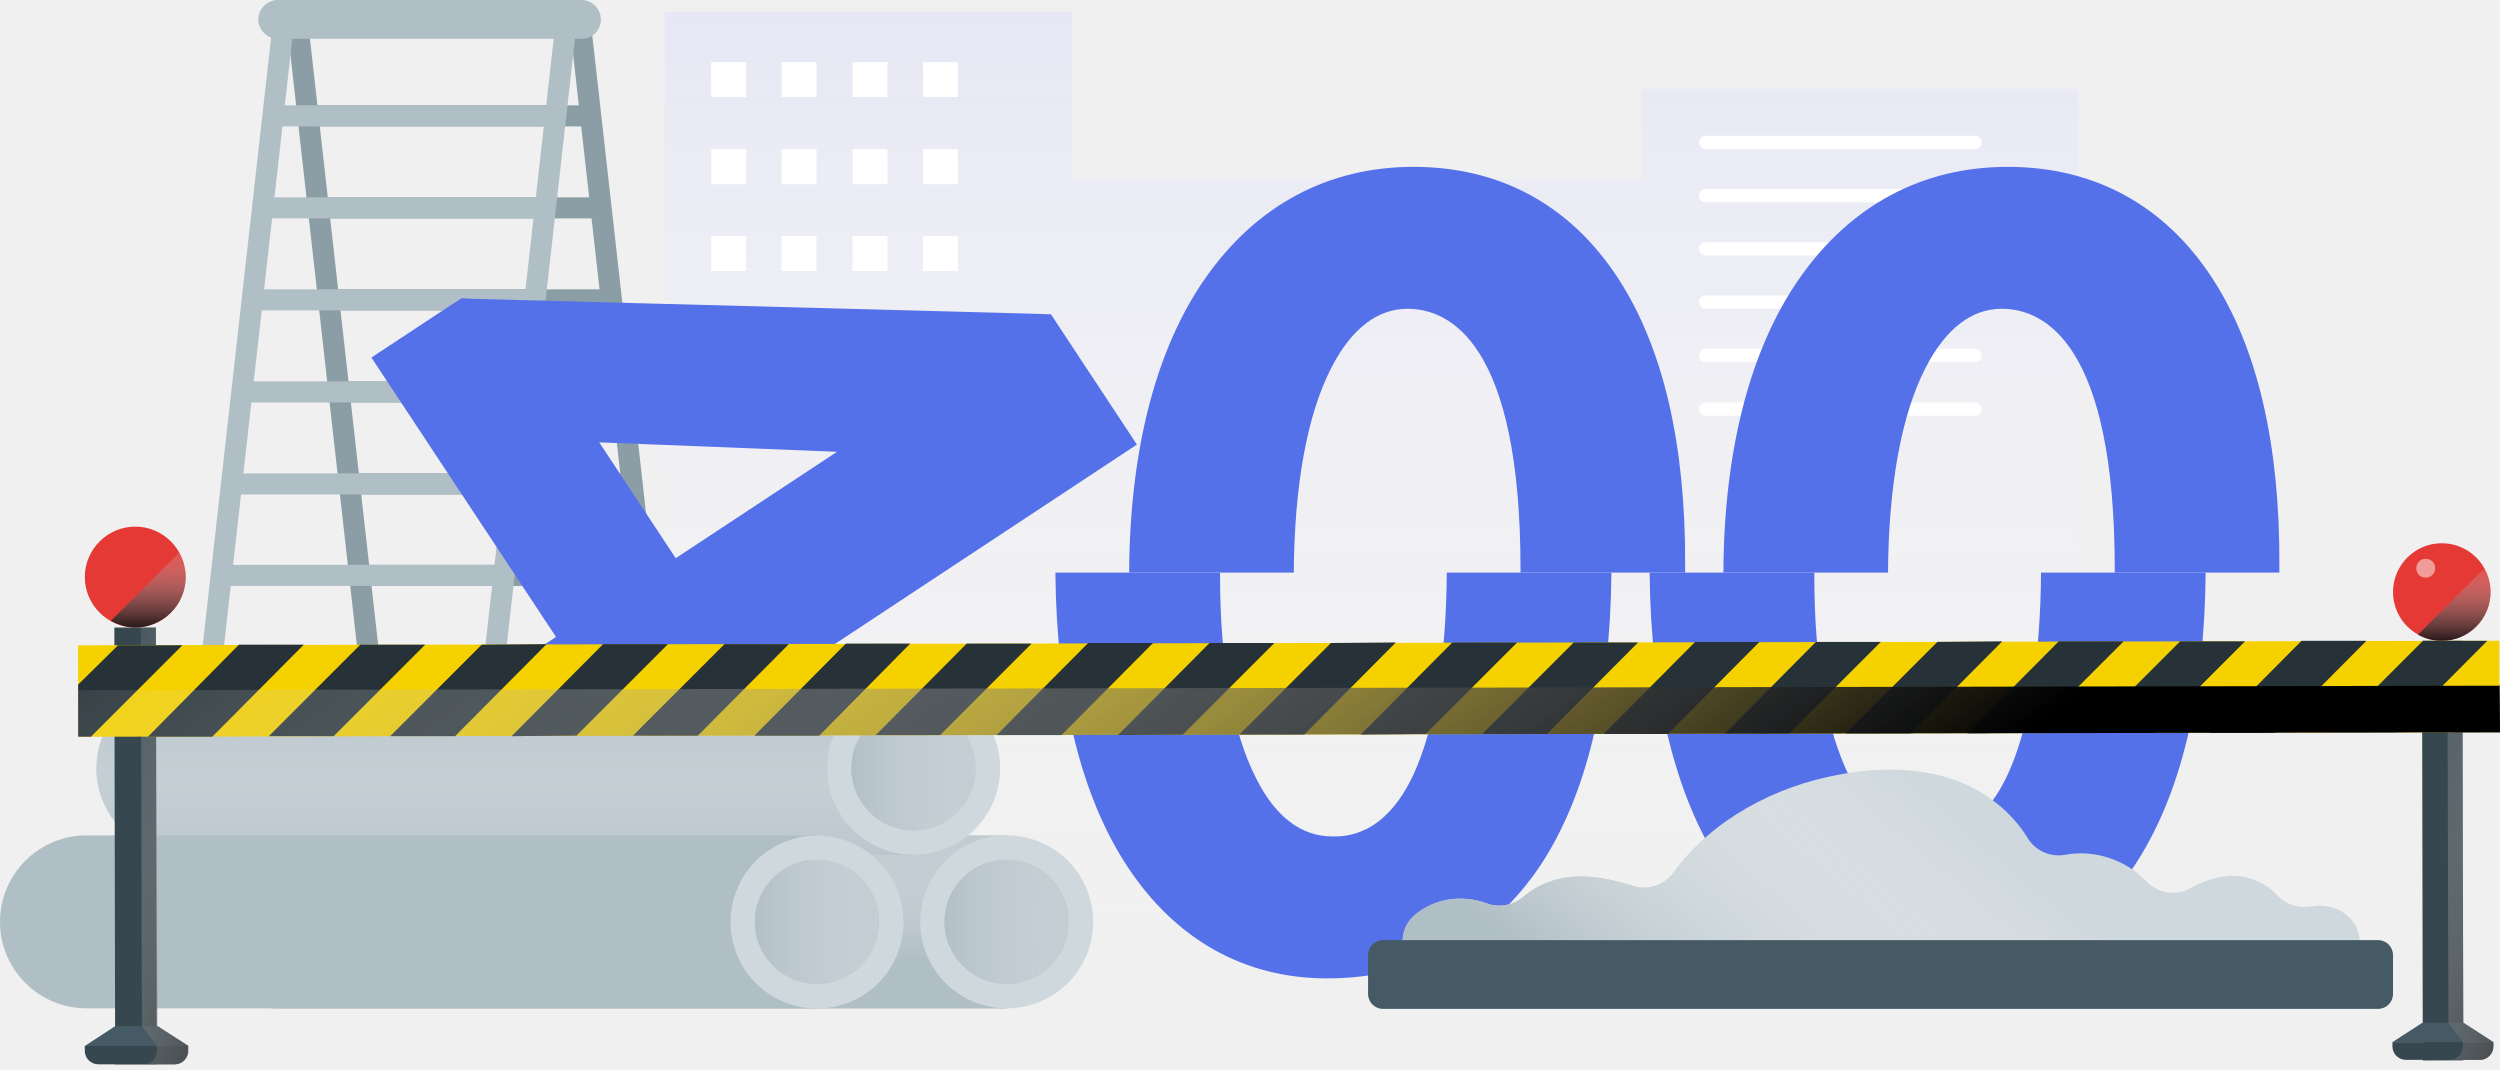
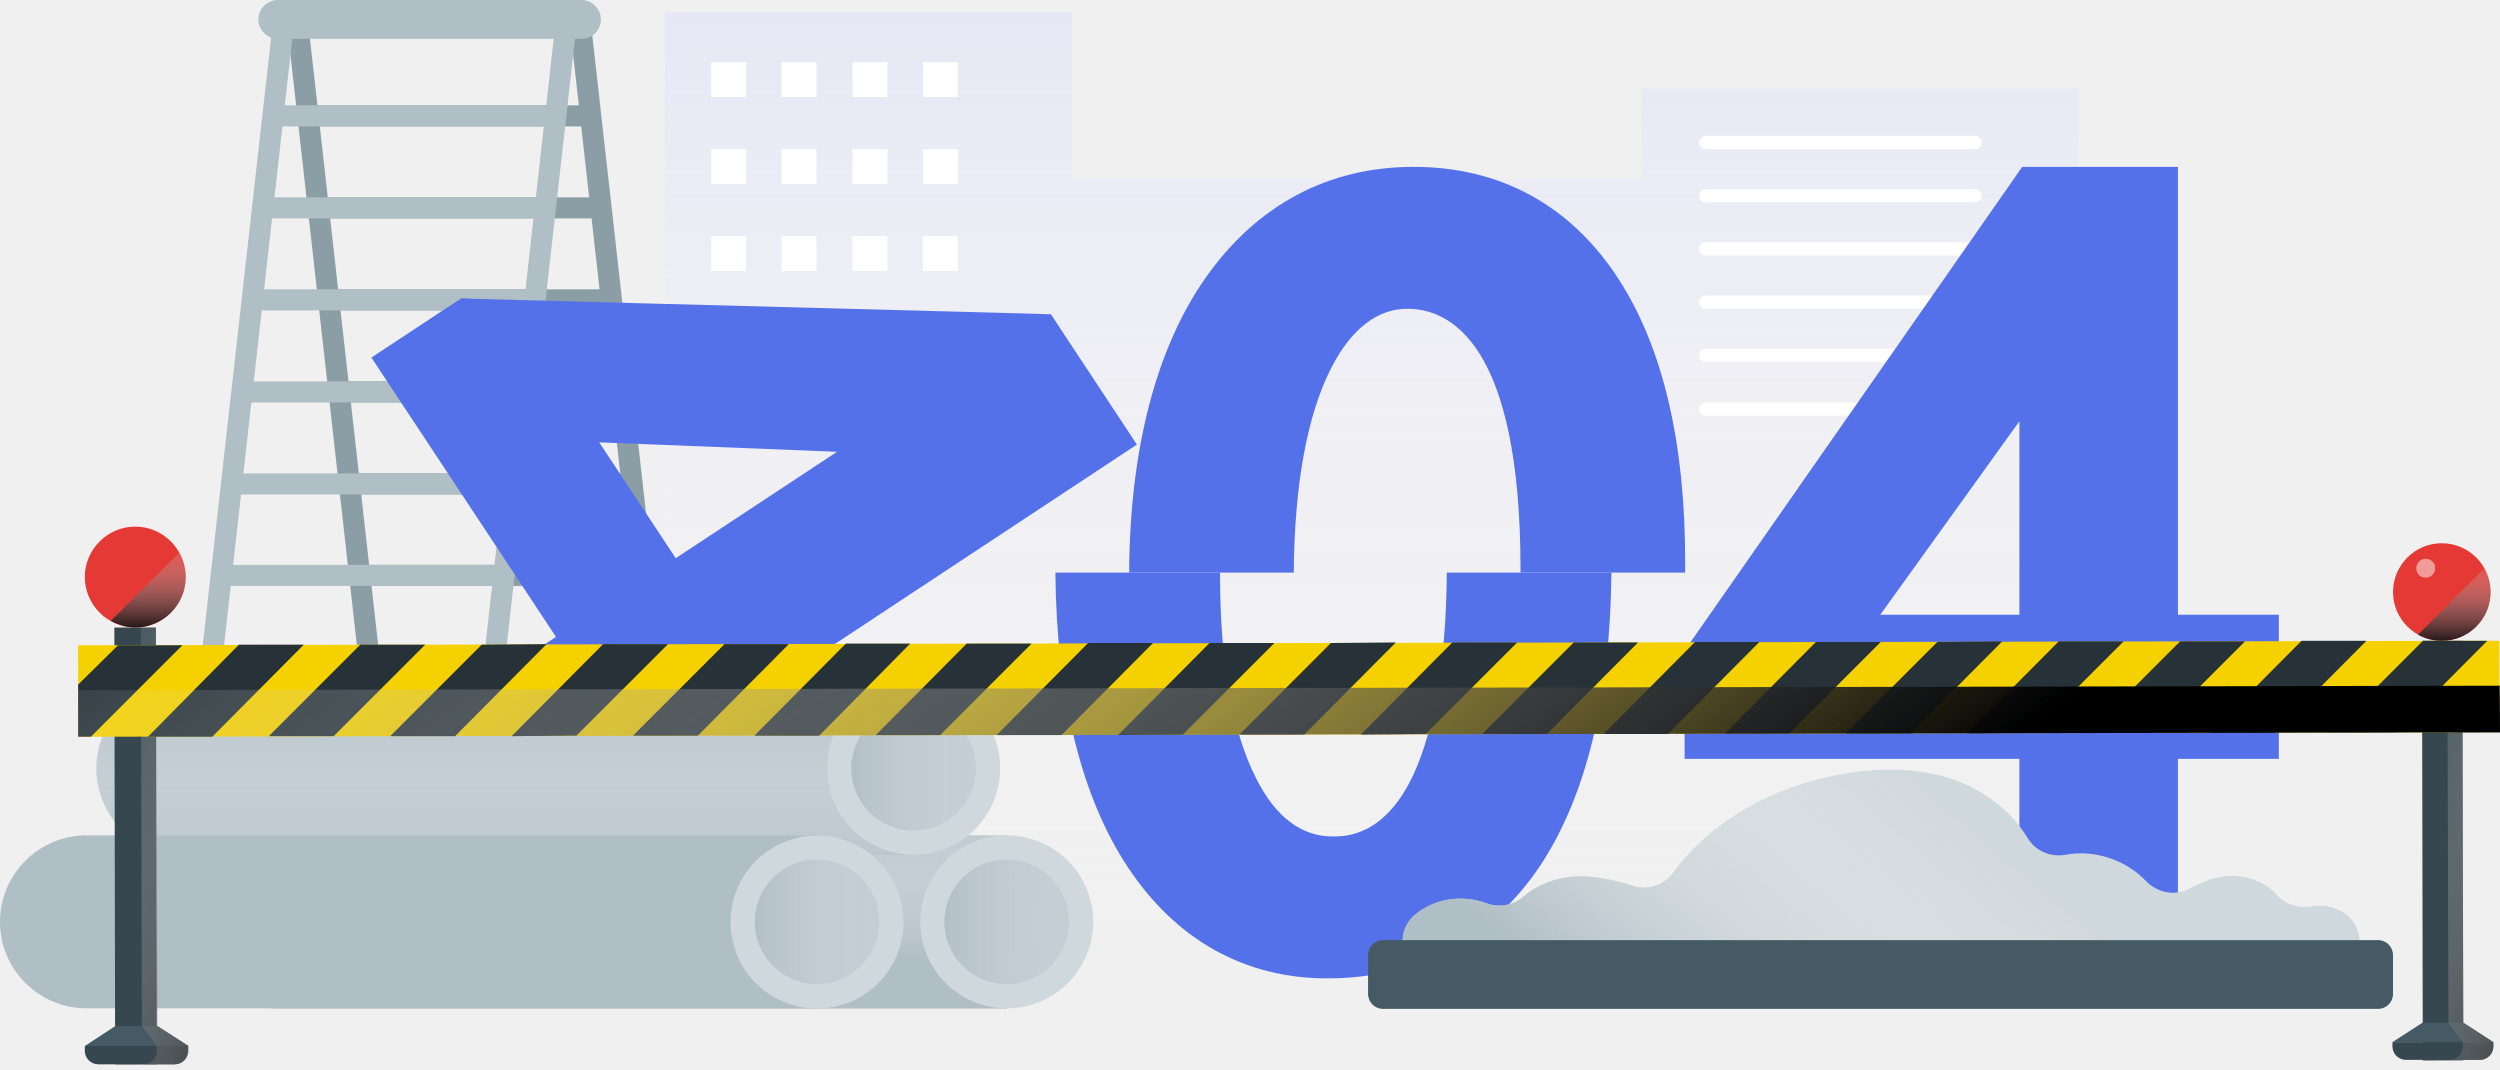
<svg xmlns="http://www.w3.org/2000/svg" width="451" height="193" viewBox="0 0 451 193" fill="none">
-   <path d="M296.1 16V32.2H193.4V2.1H119.9V175.5H193.4L374.9 176.6V16H296.1Z" fill="url(#paint0_linear_3_1789)" />
+   <path d="M296.1 16V32.2H193.4V2.1H119.9V175.5H193.4L374.9 176.6V16H296.1Z" fill="url(#paint0_linear_1_1181)" />
  <path d="M356.3 26.9H307.7C307 26.9 306.5 26.3 306.5 25.7C306.5 25 307.1 24.5 307.7 24.5H356.3C357 24.5 357.5 25.1 357.5 25.7C357.5 26.3 356.9 26.9 356.3 26.9Z" fill="white" />
  <path d="M356.3 36.5H307.7C307 36.5 306.5 35.9 306.5 35.3C306.5 34.6 307.1 34.1 307.7 34.1H356.3C357 34.1 357.5 34.7 357.5 35.3C357.5 35.9 356.9 36.5 356.3 36.5Z" fill="white" />
  <path d="M356.3 46.1H307.7C307 46.1 306.5 45.5 306.5 44.9C306.5 44.2 307.1 43.7 307.7 43.7H356.3C357 43.7 357.5 44.3 357.5 44.9C357.5 45.6 356.9 46.1 356.3 46.1Z" fill="white" />
  <path d="M356.3 55.7H307.7C307 55.7 306.5 55.1 306.5 54.5C306.5 53.8 307.1 53.3 307.7 53.3H356.3C357 53.3 357.5 53.9 357.5 54.5C357.5 55.2 356.9 55.7 356.3 55.7Z" fill="white" />
  <path d="M356.3 65.3H307.7C307 65.3 306.5 64.7 306.5 64.1C306.5 63.4 307.1 62.9 307.7 62.9H356.3C357 62.9 357.5 63.5 357.5 64.1C357.5 64.8 356.9 65.3 356.3 65.3Z" fill="white" />
  <path d="M356.3 75H307.7C307 75 306.5 74.4 306.5 73.8C306.5 73.1 307.1 72.6 307.7 72.6H356.3C357 72.6 357.5 73.2 357.5 73.8C357.5 74.4 356.9 75 356.3 75Z" fill="white" />
-   <path d="M134.601 11.2H128.301V17.5H134.601V11.2Z" fill="white" />
+   <path d="M134.6 11.2H128.3V17.5H134.6V11.2Z" fill="white" />
  <path d="M147.3 11.2H141V17.5H147.3V11.2Z" fill="white" />
-   <path d="M160.101 11.2H153.801V17.5H160.101V11.2Z" fill="white" />
+   <path d="M160.1 11.2H153.8V17.5H160.1V11.2Z" fill="white" />
  <path d="M172.8 11.2H166.5V17.5H172.8V11.2Z" fill="white" />
-   <path d="M134.601 26.9H128.301V33.2H134.601V26.9Z" fill="white" />
+   <path d="M134.6 26.9H128.3V33.2H134.6V26.9Z" fill="white" />
  <path d="M147.3 26.9H141V33.2H147.3V26.9Z" fill="white" />
-   <path d="M160.101 26.9H153.801V33.2H160.101V26.9Z" fill="white" />
+   <path d="M160.1 26.9H153.8V33.2H160.1V26.9Z" fill="white" />
  <path d="M172.8 26.9H166.5V33.2H172.8V26.9Z" fill="white" />
-   <path d="M134.601 42.6H128.301V48.9H134.601V42.6Z" fill="white" />
+   <path d="M134.6 42.6H128.3V48.9H134.6V42.6Z" fill="white" />
  <path d="M147.3 42.6H141V48.9H147.3V42.6Z" fill="white" />
-   <path d="M160.101 42.6H153.801V48.9H160.101V42.6Z" fill="white" />
+   <path d="M160.1 42.6H153.8V48.9H160.1V42.6Z" fill="white" />
  <path d="M172.8 42.6H166.5V48.9H172.8V42.6Z" fill="white" />
-   <path d="M362.201 139.7C357.001 150.9 349.901 150.9 347.601 150.9C342.001 150.9 337.301 147.4 333.801 140.4C329.501 132 327.301 119.4 327.301 103.9C327.301 103.7 327.301 103.5 327.301 103.3H297.601C297.601 103.4 297.601 103.6 297.601 103.7C297.801 125.6 302.301 143.9 310.701 156.5C319.401 169.6 331.801 176.5 346.601 176.5C362.901 176.5 376.201 169.4 385.101 156.1C393.401 143.5 397.701 125.7 397.901 103.3H368.201C368.101 118.9 366.001 131.5 362.201 139.7Z" fill="#5571E9" />
-   <path d="M399.1 50.2C390.5 37 377.8 30.1 362.2 30.1C346.8 30.1 333.9 37 324.7 50.1C315.7 62.9 311 81.3 310.9 103.3H340.6C340.7 87.6 343 74.8 347.4 66.3C351 59.3 355.7 55.7 361.1 55.7C368.7 55.7 381.5 61.8 381.5 102.7C381.5 102.9 381.5 103.1 381.5 103.3H411.2C411.2 102.8 411.2 102.4 411.2 101.9C411.3 80.1 407.2 62.6 399.1 50.2Z" fill="#5571E9" />
  <path d="M255 139.7C249.8 150.9 242.7 150.9 240.4 150.9C234.8 150.9 230.1 147.4 226.6 140.4C222.3 132 220.1 119.4 220.1 103.9C220.1 103.7 220.1 103.5 220.1 103.3H190.4C190.4 103.4 190.4 103.6 190.4 103.7C190.6 125.6 195.1 143.9 203.5 156.5C212.2 169.6 224.6 176.5 239.4 176.5C255.7 176.5 269 169.4 277.9 156.1C286.2 143.5 290.5 125.7 290.7 103.3H261C260.9 118.9 258.8 131.5 255 139.7Z" fill="#5571E9" />
  <path d="M291.9 50.2C283.3 37 270.6 30.1 255 30.1C239.6 30.1 226.7 37 217.5 50.1C208.5 62.9 203.8 81.3 203.7 103.3H233.4C233.5 87.6 235.8 74.8 240.2 66.3C243.8 59.3 248.5 55.7 253.9 55.7C261.5 55.7 274.3 61.8 274.3 102.7C274.3 102.9 274.3 103.1 274.3 103.3H304C304 102.8 304 102.4 304 101.9C304.1 80.1 300 62.6 291.9 50.2Z" fill="#5571E9" />
+   <path d="M405.1 110.9H392.9V36.1V30.1H386.9H367.9H364.8L363 32.7L305 115.8L303.9 117.4V119.3V130.9V136.9H309.9H364.3V166.3V172.3H370.3H386.9H392.9V166.3V136.9H405.1H411.1V130.9V116.9V110.9H405.1ZM339.2 110.9L364.3 76V110.9H339.2Z" fill="#5571E9" />
  <path d="M72.4 172.5C71.5 172.5 70.6 171.8 70.5 170.8L51.7 3.7C51.6 2.7 52.3 1.7 53.4 1.6C54.4 1.5 55.4 2.2 55.5 3.3L74.3 170.4C74.4 171.4 73.7 172.4 72.6 172.5C72.5 172.5 72.5 172.5 72.4 172.5Z" fill="#8C9EA5" />
  <path d="M123.4 172.5C122.5 172.5 121.6 171.8 121.5 170.8L102.7 3.7C102.6 2.7 103.3 1.7 104.4 1.6C105.4 1.5 106.4 2.2 106.5 3.3L125.3 170.4C125.4 171.4 124.7 172.4 123.6 172.5C123.5 172.5 123.5 172.5 123.4 172.5Z" fill="#8C9EA5" />
  <path d="M106.5 22.8H55.5C54.5 22.8 53.6 22 53.6 20.9C53.6 19.9 54.4 19 55.5 19H106.5C107.5 19 108.4 19.8 108.4 20.9C108.4 22 107.6 22.8 106.5 22.8Z" fill="#8C9EA5" />
  <path d="M107.6 39.4H57.7C56.7 39.4 55.8 38.6 55.8 37.5C55.8 36.5 56.6 35.6 57.7 35.6H107.6C108.6 35.6 109.5 36.4 109.5 37.5C109.5 38.6 108.6 39.4 107.6 39.4Z" fill="#8C9EA5" />
  <path d="M108.7 56H59.8C58.8 56 57.9 55.2 57.9 54.1C57.9 53.1 58.7 52.2 59.8 52.2H108.7C109.7 52.2 110.6 53 110.6 54.1C110.5 55.1 109.7 56 108.7 56Z" fill="#8C9EA5" />
  <path d="M112.1 72.6H62C61 72.6 60.1 71.8 60.1 70.7C60.1 69.7 60.9 68.8 62 68.8H112.1C113.1 68.8 114 69.6 114 70.7C114 71.7 113.2 72.6 112.1 72.6Z" fill="#8C9EA5" />
  <path d="M114 89.2H63.6C62.6 89.2 61.7 88.4 61.7 87.3C61.7 86.3 62.5 85.4 63.6 85.4H114C115 85.4 115.9 86.2 115.9 87.3C115.9 88.3 115 89.2 114 89.2Z" fill="#8C9EA5" />
  <path d="M115.9 105.7H65.4C64.4 105.7 63.5 104.9 63.5 103.8C63.5 102.8 64.3 101.9 65.4 101.9H115.9C116.9 101.9 117.8 102.7 117.8 103.8C117.8 104.9 116.9 105.7 115.9 105.7Z" fill="#8C9EA5" />
  <path d="M104.9 7H50.1C48.2 7 46.6 5.4 46.6 3.5C46.6 1.6 48.2 0 50.1 0H104.9C106.8 0 108.4 1.6 108.4 3.5C108.4 5.4 106.9 7 104.9 7Z" fill="#B0BEC5" />
  <path d="M83.4 172.5C83.3 172.5 83.3 172.5 83.2 172.5C82.2 172.4 81.4 171.5 81.5 170.4L100.3 3.3C100.4 2.3 101.3 1.5 102.4 1.6C103.4 1.7 104.2 2.6 104.1 3.7L85.3 170.8C85.2 171.8 84.4 172.5 83.4 172.5Z" fill="#B0BEC5" />
  <path d="M32.4 172.5C32.3 172.5 32.3 172.5 32.2 172.5C31.2 172.4 30.4 171.5 30.5 170.4L49.3 3.3C49.4 2.3 50.3 1.5 51.4 1.6C52.4 1.7 53.2 2.6 53.1 3.7L34.3 170.8C34.2 171.8 33.4 172.5 32.4 172.5Z" fill="#B0BEC5" />
  <path d="M100.299 22.8H49.299C48.299 22.8 47.399 22 47.399 20.9C47.399 19.9 48.199 19 49.299 19H100.299C101.299 19 102.199 19.8 102.199 20.9C102.199 22 101.399 22.8 100.299 22.8Z" fill="#B0BEC5" />
  <path d="M98.199 39.4H48.299C47.299 39.4 46.399 38.6 46.399 37.5C46.399 36.5 47.199 35.6 48.299 35.6H98.199C99.199 35.6 100.099 36.4 100.099 37.5C100.099 38.6 99.199 39.4 98.199 39.4Z" fill="#B0BEC5" />
  <path d="M96.1 56H47.2C46.2 56 45.3 55.2 45.3 54.1C45.3 53.1 46.1 52.2 47.2 52.2H96.1C97.1 52.2 98 53 98 54.1C97.9 55.1 97.1 56 96.1 56Z" fill="#B0BEC5" />
  <path d="M93.899 72.6H43.799C42.799 72.6 41.899 71.8 41.899 70.7C41.899 69.7 42.699 68.8 43.799 68.8H93.899C94.899 68.8 95.799 69.6 95.799 70.7C95.699 71.7 94.899 72.6 93.899 72.6Z" fill="#B0BEC5" />
-   <path d="M92.3 89.2H41.9C40.9 89.2 40 88.4 40 87.3C40 86.3 40.8 85.4 41.9 85.4H92.3C93.3 85.4 94.2 86.2 94.2 87.3C94.2 88.3 93.3 89.2 92.3 89.2Z" fill="#B0BEC5" />
+   <path d="M92.299 89.2H41.9C40.9 89.2 39.999 88.4 39.999 87.3C39.999 86.3 40.8 85.4 41.9 85.4H92.299C93.299 85.4 94.2 86.2 94.2 87.3C94.2 88.3 93.299 89.2 92.299 89.2Z" fill="#B0BEC5" />
  <path d="M90.5 105.7H40C39 105.7 38.1 104.9 38.1 103.8C38.1 102.8 38.9 101.9 40 101.9H90.5C91.5 101.9 92.4 102.7 92.4 103.8C92.3 104.9 91.5 105.7 90.5 105.7Z" fill="#B0BEC5" />
  <path d="M137.7 124.7L200.1 83.5L205.1 80.2L201.8 75.2L191.3 59.3L189.6 56.7L186.5 56.6L85.2 53.9L83.3 53.8L81.7 54.8L72 61.2L67 64.5L70.3 69.5L100.3 114.9L75.8 131.1L70.8 134.4L74.1 139.4L83.3 153.3L86.6 158.3L91.6 155L116.1 138.8L122.8 149L126.1 154L131.1 150.7L142.6 143.1L147.6 139.8L144.3 134.8L137.7 124.7ZM108.1 79.8L151 81.5L121.9 100.7L108.1 79.8Z" fill="#5571E9" />
  <path d="M49.8 150.7C41.2 150.7 34.2 157.7 34.2 166.3C34.2 174.9 41.2 181.9 49.8 181.9H181.6V150.7H49.8Z" fill="#B0BEC5" />
-   <path d="M49.8 150.7C41.2 150.7 34.2 157.7 34.2 166.3C34.2 174.9 41.2 181.9 49.8 181.9H181.6V150.7H49.8Z" fill="url(#paint1_linear_3_1789)" />
-   <path d="M187.53 180.743C195.503 177.477 199.318 168.366 196.052 160.393C192.786 152.42 183.675 148.605 175.702 151.871C167.729 155.137 163.913 164.248 167.18 172.221C170.446 180.194 179.557 184.009 187.53 180.743Z" fill="#CFD8DC" />
+   <path d="M49.8 150.7C41.2 150.7 34.2 157.7 34.2 166.3C34.2 174.9 41.2 181.9 49.8 181.9H181.6V150.7H49.8Z" fill="url(#paint1_linear_1_1181)" />
+   <path d="M187.53 180.743C195.503 177.477 199.319 168.366 196.053 160.393C192.786 152.42 183.675 148.605 175.702 151.871C167.729 155.137 163.914 164.248 167.18 172.221C170.446 180.194 179.557 184.009 187.53 180.743Z" fill="#CFD8DC" />
  <path d="M181.6 177.5C187.786 177.5 192.8 172.486 192.8 166.3C192.8 160.114 187.786 155.1 181.6 155.1C175.415 155.1 170.4 160.114 170.4 166.3C170.4 172.486 175.415 177.5 181.6 177.5Z" fill="#B0BEC5" />
-   <path d="M181.6 177.5C187.786 177.5 192.8 172.486 192.8 166.3C192.8 160.114 187.786 155.1 181.6 155.1C175.415 155.1 170.4 160.114 170.4 166.3C170.4 172.486 175.415 177.5 181.6 177.5Z" fill="url(#paint2_linear_3_1789)" />
+   <path d="M181.6 177.5C187.786 177.5 192.8 172.486 192.8 166.3C192.8 160.114 187.786 155.1 181.6 155.1C175.415 155.1 170.4 160.114 170.4 166.3C170.4 172.486 175.415 177.5 181.6 177.5Z" fill="url(#paint2_linear_1_1181)" />
  <path d="M33 123C24.4 123 17.4 130 17.4 138.6C17.4 147.2 24.4 154.2 33 154.2H164.8V123H33Z" fill="#B0BEC5" />
-   <path d="M33 123C24.4 123 17.4 130 17.4 138.6C17.4 147.2 24.4 154.2 33 154.2H164.8V123H33Z" fill="url(#paint3_linear_3_1789)" />
-   <path d="M175.855 149.635C181.947 143.542 181.947 133.665 175.855 127.573C169.763 121.481 159.886 121.481 153.793 127.573C147.701 133.665 147.701 143.542 153.793 149.635C159.886 155.727 169.763 155.727 175.855 149.635Z" fill="#CFD8DC" />
-   <path d="M164.801 149.8C170.986 149.8 176.001 144.786 176.001 138.6C176.001 132.414 170.986 127.4 164.801 127.4C158.615 127.4 153.601 132.414 153.601 138.6C153.601 144.786 158.615 149.8 164.801 149.8Z" fill="#B0BEC5" />
-   <path d="M164.801 149.8C170.986 149.8 176.001 144.786 176.001 138.6C176.001 132.414 170.986 127.4 164.801 127.4C158.615 127.4 153.601 132.414 153.601 138.6C153.601 144.786 158.615 149.8 164.801 149.8Z" fill="url(#paint4_linear_3_1789)" />
+   <path d="M33 123C24.4 123 17.4 130 17.4 138.6C17.4 147.2 24.4 154.2 33 154.2H164.8V123H33Z" fill="url(#paint3_linear_1_1181)" />
+   <path d="M175.854 149.635C181.947 143.542 181.947 133.665 175.854 127.573C169.762 121.481 159.885 121.481 153.793 127.573C147.701 133.665 147.701 143.542 153.793 149.635C159.885 155.727 169.762 155.727 175.854 149.635Z" fill="#CFD8DC" />
+   <path d="M164.8 149.8C170.986 149.8 176 144.786 176 138.6C176 132.414 170.986 127.4 164.8 127.4C158.614 127.4 153.6 132.414 153.6 138.6C153.6 144.786 158.614 149.8 164.8 149.8Z" fill="#B0BEC5" />
+   <path d="M164.8 149.8C170.986 149.8 176 144.786 176 138.6C176 132.414 170.986 127.4 164.8 127.4C158.614 127.4 153.6 132.414 153.6 138.6C153.6 144.786 158.614 149.8 164.8 149.8Z" fill="url(#paint4_linear_1_1181)" />
  <path d="M15.6 150.7C7 150.7 0 157.7 0 166.3C0 174.9 7 181.9 15.6 181.9H147.4V150.7H15.6Z" fill="#B0BEC5" />
-   <path d="M153.472 180.708C161.407 177.351 165.119 168.198 161.762 160.263C158.406 152.328 149.252 148.616 141.317 151.973C133.382 155.329 129.67 164.483 133.027 172.418C136.384 180.353 145.537 184.065 153.472 180.708Z" fill="#CFD8DC" />
+   <path d="M153.473 180.708C161.408 177.351 165.119 168.198 161.763 160.263C158.406 152.328 149.252 148.616 141.317 151.973C133.382 155.329 129.671 164.483 133.027 172.418C136.384 180.353 145.538 184.065 153.473 180.708Z" fill="#CFD8DC" />
  <path d="M147.4 177.5C153.586 177.5 158.6 172.486 158.6 166.3C158.6 160.114 153.586 155.1 147.4 155.1C141.215 155.1 136.2 160.114 136.2 166.3C136.2 172.486 141.215 177.5 147.4 177.5Z" fill="#B0BEC5" />
-   <path d="M147.4 177.5C153.586 177.5 158.6 172.486 158.6 166.3C158.6 160.114 153.586 155.1 147.4 155.1C141.215 155.1 136.2 160.114 136.2 166.3C136.2 172.486 141.215 177.5 147.4 177.5Z" fill="url(#paint5_linear_3_1789)" />
+   <path d="M147.4 177.5C153.586 177.5 158.6 172.486 158.6 166.3C158.6 160.114 153.586 155.1 147.4 155.1C141.215 155.1 136.2 160.114 136.2 166.3C136.2 172.486 141.215 177.5 147.4 177.5Z" fill="url(#paint5_linear_1_1181)" />
  <path d="M259.6 176.4C253.6 176.4 250.7 168.9 255.3 165C256 164.4 256.8 163.9 257.6 163.5C260.9 161.8 264.8 161.7 268.3 163C270.5 163.8 273 163.3 274.8 161.8C277.4 159.5 281 158.2 284.6 158.1C288 158 291.3 158.8 294.6 159.8C297.2 160.7 300.2 159.7 301.8 157.5C308.8 147.9 320.2 141.8 332 139.7C339.1 138.4 346.7 138.4 353.4 141C358.5 143 363 146.6 365.8 151.2C367.2 153.5 369.9 154.7 372.6 154.2C377.7 153.2 383.5 155.1 387.1 158.9C389.2 161.1 392.4 161.7 395 160.3C397.3 159 399.8 158.1 402.5 158C405.5 157.9 408.7 159.2 410.7 161.4C412.3 163.2 414.7 163.9 417.1 163.5C418.9 163.2 420.8 163.5 422.4 164.4C422.4 164.4 422.5 164.4 422.5 164.5C428.2 167.8 425.7 176.5 419.1 176.5L259.6 176.4Z" fill="#CFD8DC" />
-   <path d="M259.6 176.4C253.6 176.4 250.7 168.9 255.3 165C256 164.4 256.8 163.9 257.6 163.5C260.9 161.8 264.8 161.7 268.3 163C270.5 163.8 273 163.3 274.8 161.8C277.4 159.5 281 158.2 284.6 158.1C288 158 291.3 158.8 294.6 159.8C297.2 160.7 300.2 159.7 301.8 157.5C308.8 147.9 320.2 141.8 332 139.7C339.1 138.4 346.7 138.4 353.4 141C358.5 143 363 146.6 365.8 151.2C367.2 153.5 369.9 154.7 372.6 154.2C377.7 153.2 383.5 155.1 387.1 158.9C389.2 161.1 392.4 161.7 395 160.3C397.3 159 399.8 158.1 402.5 158C405.5 157.9 408.7 159.2 410.7 161.4C412.3 163.2 414.7 163.9 417.1 163.5C418.9 163.2 420.8 163.5 422.4 164.4C422.4 164.4 422.5 164.4 422.5 164.5C428.2 167.8 425.7 176.5 419.1 176.5L259.6 176.4Z" fill="url(#paint6_linear_3_1789)" />
+   <path d="M259.6 176.4C253.6 176.4 250.7 168.9 255.3 165C256 164.4 256.8 163.9 257.6 163.5C260.9 161.8 264.8 161.7 268.3 163C270.5 163.8 273 163.3 274.8 161.8C277.4 159.5 281 158.2 284.6 158.1C288 158 291.3 158.8 294.6 159.8C297.2 160.7 300.2 159.7 301.8 157.5C308.8 147.9 320.2 141.8 332 139.7C339.1 138.4 346.7 138.4 353.4 141C358.5 143 363 146.6 365.8 151.2C367.2 153.5 369.9 154.7 372.6 154.2C377.7 153.2 383.5 155.1 387.1 158.9C389.2 161.1 392.4 161.7 395 160.3C397.3 159 399.8 158.1 402.5 158C405.5 157.9 408.7 159.2 410.7 161.4C412.3 163.2 414.7 163.9 417.1 163.5C418.9 163.2 420.8 163.5 422.4 164.4C422.4 164.4 422.5 164.4 422.5 164.5C428.2 167.8 425.7 176.5 419.1 176.5L259.6 176.4Z" fill="url(#paint6_linear_1_1181)" />
  <path d="M429 169.6H249.5C248 169.6 246.8 170.8 246.8 172.3V179.3C246.8 180.8 248 182 249.5 182H429C430.5 182 431.7 180.8 431.7 179.3V172.3C431.7 170.8 430.5 169.6 429 169.6Z" fill="#455A64" />
  <path d="M28.127 113.194L20.627 113.208L20.774 192.008L28.274 191.994L28.127 113.194Z" fill="#37474F" />
  <path d="M15.3 188.7V189.6C15.3 190.9 16.4 192 17.7 192H31.5C32.8 192 33.9 190.9 33.9 189.6V188.7H15.3Z" fill="#37474F" />
  <path d="M28.4 185.1H20.8L15.3 188.7H34L28.4 185.1Z" fill="#455A64" />
-   <path d="M28.4 185.1L28.2 113.2H25.4L25.6 185.1L28.3 188.7V189.6C28.3 190.9 27.2 192 25.9 192H31.6C32.9 192 34 190.9 34 189.6V188.7L28.4 185.1Z" fill="url(#paint7_linear_3_1789)" />
+   <path d="M28.4 185.1L28.2 113.2H25.4L25.6 185.1L28.3 188.7V189.6C28.3 190.9 27.2 192 25.9 192H31.6C32.9 192 34 190.9 34 189.6V188.7L28.4 185.1Z" fill="url(#paint7_linear_1_1181)" />
  <path d="M33.5 104.1C33.5 99.1 29.4 95 24.4 95C19.4 95 15.3 99.1 15.3 104.1C15.3 109.1 19.4 113.2 24.4 113.2C29.4 113.2 33.5 109.1 33.5 104.1Z" fill="#E53935" />
-   <path d="M24.4 113.2C29.4 113.2 33.5 109.1 33.5 104.1C33.5 102.5 33.1 101 32.3 99.7L20 112C21.3 112.7 22.8 113.2 24.4 113.2Z" fill="url(#paint8_linear_3_1789)" />
+   <path d="M24.4 113.2C29.4 113.2 33.5 109.1 33.5 104.1C33.5 102.5 33.1 101 32.3 99.7L20 112C21.3 112.7 22.8 113.2 24.4 113.2Z" fill="url(#paint8_linear_1_1181)" />
  <path d="M444.23 115.594L436.93 115.607L437.071 191.307L444.371 191.294L444.23 115.594Z" fill="#37474F" />
  <path d="M431.6 188V188.8C431.6 190.1 432.7 191.2 434 191.2H447.4C448.7 191.2 449.8 190.1 449.8 188.8V188H431.6Z" fill="#37474F" />
  <path d="M444.4 184.5H437L431.6 188H449.8L444.4 184.5Z" fill="#455A64" />
-   <path d="M444.4 184.5L444.2 115.6H441.5L441.7 184.5L444.3 188V188.8C444.3 190.1 443.2 191.2 441.9 191.2H447.4C448.7 191.2 449.8 190.1 449.8 188.8V188L444.4 184.5Z" fill="url(#paint9_linear_3_1789)" />
-   <path d="M449.299 106.8C449.299 101.9 445.299 98 440.499 98C435.599 98 431.699 102 431.699 106.8C431.699 111.7 435.699 115.6 440.499 115.6C445.399 115.6 449.299 111.6 449.299 106.8Z" fill="#E53935" />
-   <path d="M440.499 115.6C445.399 115.6 449.299 111.6 449.299 106.8C449.299 105.2 448.899 103.8 448.199 102.5L436.199 114.5C437.499 115.2 438.899 115.6 440.499 115.6Z" fill="url(#paint10_linear_3_1789)" />
+   <path d="M444.4 184.5L444.2 115.6H441.5L441.7 184.5L444.299 188V188.8C444.299 190.1 443.2 191.2 441.9 191.2H447.4C448.7 191.2 449.799 190.1 449.799 188.8V188L444.4 184.5Z" fill="url(#paint9_linear_1_1181)" />
+   <path d="M449.3 106.8C449.3 101.9 445.3 98 440.5 98C435.6 98 431.7 102 431.7 106.8C431.7 111.7 435.7 115.6 440.5 115.6C445.4 115.6 449.3 111.6 449.3 106.8Z" fill="#E53935" />
+   <path d="M440.5 115.6C445.4 115.6 449.3 111.6 449.3 106.8C449.3 105.2 448.9 103.8 448.2 102.5L436.2 114.5C437.5 115.2 438.9 115.6 440.5 115.6Z" fill="url(#paint10_linear_1_1181)" />
  <path opacity="0.5" d="M439.299 102.5C439.299 103.4 438.599 104.2 437.599 104.2C436.599 104.2 435.899 103.5 435.899 102.5C435.899 101.6 436.599 100.8 437.599 100.8C438.499 100.8 439.299 101.5 439.299 102.5Z" fill="white" />
  <path d="M450.885 115.593L14.085 116.408L14.116 132.908L450.916 132.093L450.885 115.593Z" fill="#F5D100" />
  <path d="M32.9 116.4L16.4 132.9H14.1V123.5L21.3 116.4H32.9Z" fill="#263238" />
-   <path d="M54.799 116.3L38.299 132.9H26.699L43.099 116.3H54.799Z" fill="#263238" />
-   <path d="M76.7 116.3L60.2 132.8H48.5L65 116.3H76.7Z" fill="#263238" />
+   <path d="M54.8 116.3L38.3 132.9H26.7L43.1 116.3H54.8Z" fill="#263238" />
+   <path d="M76.7 116.3L60.2 132.8H48.499L64.999 116.3H76.7Z" fill="#263238" />
  <path d="M98.599 116.2L82.099 132.8H70.399L86.899 116.3L98.599 116.2Z" fill="#263238" />
  <path d="M120.5 116.2L104 132.7L92.3 132.8L108.8 116.2H120.5Z" fill="#263238" />
-   <path d="M142.299 116.2L125.899 132.7H114.199L130.699 116.2H142.299Z" fill="#263238" />
+   <path d="M142.3 116.2L125.9 132.7H114.2L130.7 116.2H142.3Z" fill="#263238" />
  <path d="M164.2 116.1L147.8 132.7H136.1L152.6 116.1H164.2Z" fill="#263238" />
  <path d="M186.1 116.1L169.6 132.6H158L174.4 116.1H186.1Z" fill="#263238" />
  <path d="M208 116L191.5 132.6H179.8L196.3 116H208Z" fill="#263238" />
-   <path d="M229.899 116L213.399 132.5L201.699 132.6L218.199 116H229.899Z" fill="#263238" />
+   <path d="M229.9 116L213.4 132.5L201.7 132.6L218.2 116H229.9Z" fill="#263238" />
  <path d="M251.8 115.9L235.3 132.5H223.6L240.1 116L251.8 115.9Z" fill="#263238" />
  <path d="M273.7 115.9L257.2 132.4L245.5 132.5L262 115.9H273.7Z" fill="#263238" />
  <path d="M295.499 115.9L279.099 132.4H267.399L283.899 115.9H295.499Z" fill="#263238" />
  <path d="M317.4 115.8L300.9 132.4H289.3L305.8 115.8H317.4Z" fill="#263238" />
-   <path d="M339.299 115.8L322.799 132.3H311.199L327.599 115.8H339.299Z" fill="#263238" />
+   <path d="M339.3 115.8L322.8 132.3H311.2L327.6 115.8H339.3Z" fill="#263238" />
  <path d="M361.2 115.7L344.7 132.3H333L349.5 115.8L361.2 115.7Z" fill="#263238" />
  <path d="M383.099 115.7L366.599 132.2L354.899 132.3L371.399 115.7H383.099Z" fill="#263238" />
  <path d="M405 115.7L388.5 132.2H376.8L393.3 115.7H405Z" fill="#263238" />
-   <path d="M426.899 115.6L410.399 132.2H398.699L415.199 115.6H426.899Z" fill="#263238" />
+   <path d="M426.9 115.6L410.4 132.2H398.7L415.2 115.6H426.9Z" fill="#263238" />
  <path d="M448.7 115.6L432.3 132.1H420.6L437.1 115.6H448.7Z" fill="#263238" />
  <path d="M450.9 123.6L451 132.1H442.5L450.9 123.6Z" fill="#263238" />
-   <path d="M14.1 132.9L451 132.1L450.9 123.7L14.1 124.5V132.9Z" fill="url(#paint11_linear_3_1789)" />
+   <path d="M14.1 132.9L451 132.1L450.9 123.7L14.1 124.5V132.9Z" fill="url(#paint11_linear_1_1181)" />
  <defs>
-     <linearGradient id="paint0_linear_3_1789" x1="247.383" y1="175.173" x2="247.383" y2="-74.331" gradientUnits="userSpaceOnUse">
+     <linearGradient id="paint0_linear_1_1181" x1="247.383" y1="175.173" x2="247.383" y2="-74.331" gradientUnits="userSpaceOnUse">
      <stop offset="0.001" stop-color="white" stop-opacity="0" />
      <stop offset="1" stop-color="#D6D7F4" />
    </linearGradient>
-     <linearGradient id="paint1_linear_3_1789" x1="107.922" y1="140.702" x2="107.922" y2="173.465" gradientUnits="userSpaceOnUse">
+     <linearGradient id="paint1_linear_1_1181" x1="107.922" y1="140.702" x2="107.922" y2="173.465" gradientUnits="userSpaceOnUse">
      <stop offset="0.001" stop-color="white" stop-opacity="0" />
      <stop offset="1" stop-color="#B0BEC5" />
    </linearGradient>
-     <linearGradient id="paint2_linear_3_1789" x1="209.647" y1="166.312" x2="169.165" y2="166.312" gradientUnits="userSpaceOnUse">
+     <linearGradient id="paint2_linear_1_1181" x1="209.647" y1="166.312" x2="169.165" y2="166.312" gradientUnits="userSpaceOnUse">
      <stop offset="0.001" stop-color="white" stop-opacity="0" />
      <stop offset="1" stop-color="#B0BEC5" />
    </linearGradient>
-     <linearGradient id="paint3_linear_3_1789" x1="91.128" y1="121.13" x2="91.128" y2="160.386" gradientUnits="userSpaceOnUse">
+     <linearGradient id="paint3_linear_1_1181" x1="91.127" y1="121.13" x2="91.127" y2="160.386" gradientUnits="userSpaceOnUse">
      <stop offset="0.001" stop-color="white" stop-opacity="0" />
      <stop offset="1" stop-color="#B0BEC5" />
    </linearGradient>
-     <linearGradient id="paint4_linear_3_1789" x1="192.853" y1="138.568" x2="152.371" y2="138.568" gradientUnits="userSpaceOnUse">
+     <linearGradient id="paint4_linear_1_1181" x1="192.852" y1="138.568" x2="152.371" y2="138.568" gradientUnits="userSpaceOnUse">
      <stop offset="0.001" stop-color="white" stop-opacity="0" />
      <stop offset="1" stop-color="#B0BEC5" />
    </linearGradient>
-     <linearGradient id="paint5_linear_3_1789" x1="175.476" y1="166.312" x2="134.995" y2="166.312" gradientUnits="userSpaceOnUse">
+     <linearGradient id="paint5_linear_1_1181" x1="175.476" y1="166.312" x2="134.995" y2="166.312" gradientUnits="userSpaceOnUse">
      <stop offset="0.001" stop-color="white" stop-opacity="0" />
      <stop offset="1" stop-color="#B0BEC5" />
    </linearGradient>
-     <linearGradient id="paint6_linear_3_1789" x1="356.633" y1="149.525" x2="311.003" y2="203.114" gradientUnits="userSpaceOnUse">
+     <linearGradient id="paint6_linear_1_1181" x1="356.633" y1="149.525" x2="311.003" y2="203.114" gradientUnits="userSpaceOnUse">
      <stop offset="0.001" stop-color="white" stop-opacity="0" />
      <stop offset="1" stop-color="#B0BEC5" />
    </linearGradient>
-     <linearGradient id="paint7_linear_3_1789" x1="4.696" y1="143.134" x2="66.644" y2="169.324" gradientUnits="userSpaceOnUse">
+     <linearGradient id="paint7_linear_1_1181" x1="4.696" y1="143.134" x2="66.643" y2="169.324" gradientUnits="userSpaceOnUse">
      <stop offset="0.001" stop-color="white" stop-opacity="0" />
      <stop offset="1" />
    </linearGradient>
-     <linearGradient id="paint8_linear_3_1789" x1="26.701" y1="96.225" x2="26.736" y2="114.744" gradientUnits="userSpaceOnUse">
+     <linearGradient id="paint8_linear_1_1181" x1="26.701" y1="96.225" x2="26.736" y2="114.744" gradientUnits="userSpaceOnUse">
      <stop offset="0.001" stop-color="white" stop-opacity="0" />
      <stop offset="1" />
    </linearGradient>
-     <linearGradient id="paint9_linear_3_1789" x1="421.68" y1="144.325" x2="481.244" y2="169.506" gradientUnits="userSpaceOnUse">
+     <linearGradient id="paint9_linear_1_1181" x1="421.68" y1="144.325" x2="481.244" y2="169.506" gradientUnits="userSpaceOnUse">
      <stop offset="0.001" stop-color="white" stop-opacity="0" />
      <stop offset="1" />
    </linearGradient>
-     <linearGradient id="paint10_linear_3_1789" x1="442.73" y1="99.147" x2="442.765" y2="117.114" gradientUnits="userSpaceOnUse">
+     <linearGradient id="paint10_linear_1_1181" x1="442.731" y1="99.147" x2="442.765" y2="117.114" gradientUnits="userSpaceOnUse">
      <stop offset="0.001" stop-color="white" stop-opacity="0" />
      <stop offset="1" />
    </linearGradient>
-     <linearGradient id="paint11_linear_3_1789" x1="144.5" y1="4.896" x2="279.119" y2="193.6" gradientUnits="userSpaceOnUse">
+     <linearGradient id="paint11_linear_1_1181" x1="144.5" y1="4.896" x2="279.119" y2="193.6" gradientUnits="userSpaceOnUse">
      <stop offset="0.001" stop-color="white" stop-opacity="0" />
      <stop offset="1" />
    </linearGradient>
  </defs>
</svg>
